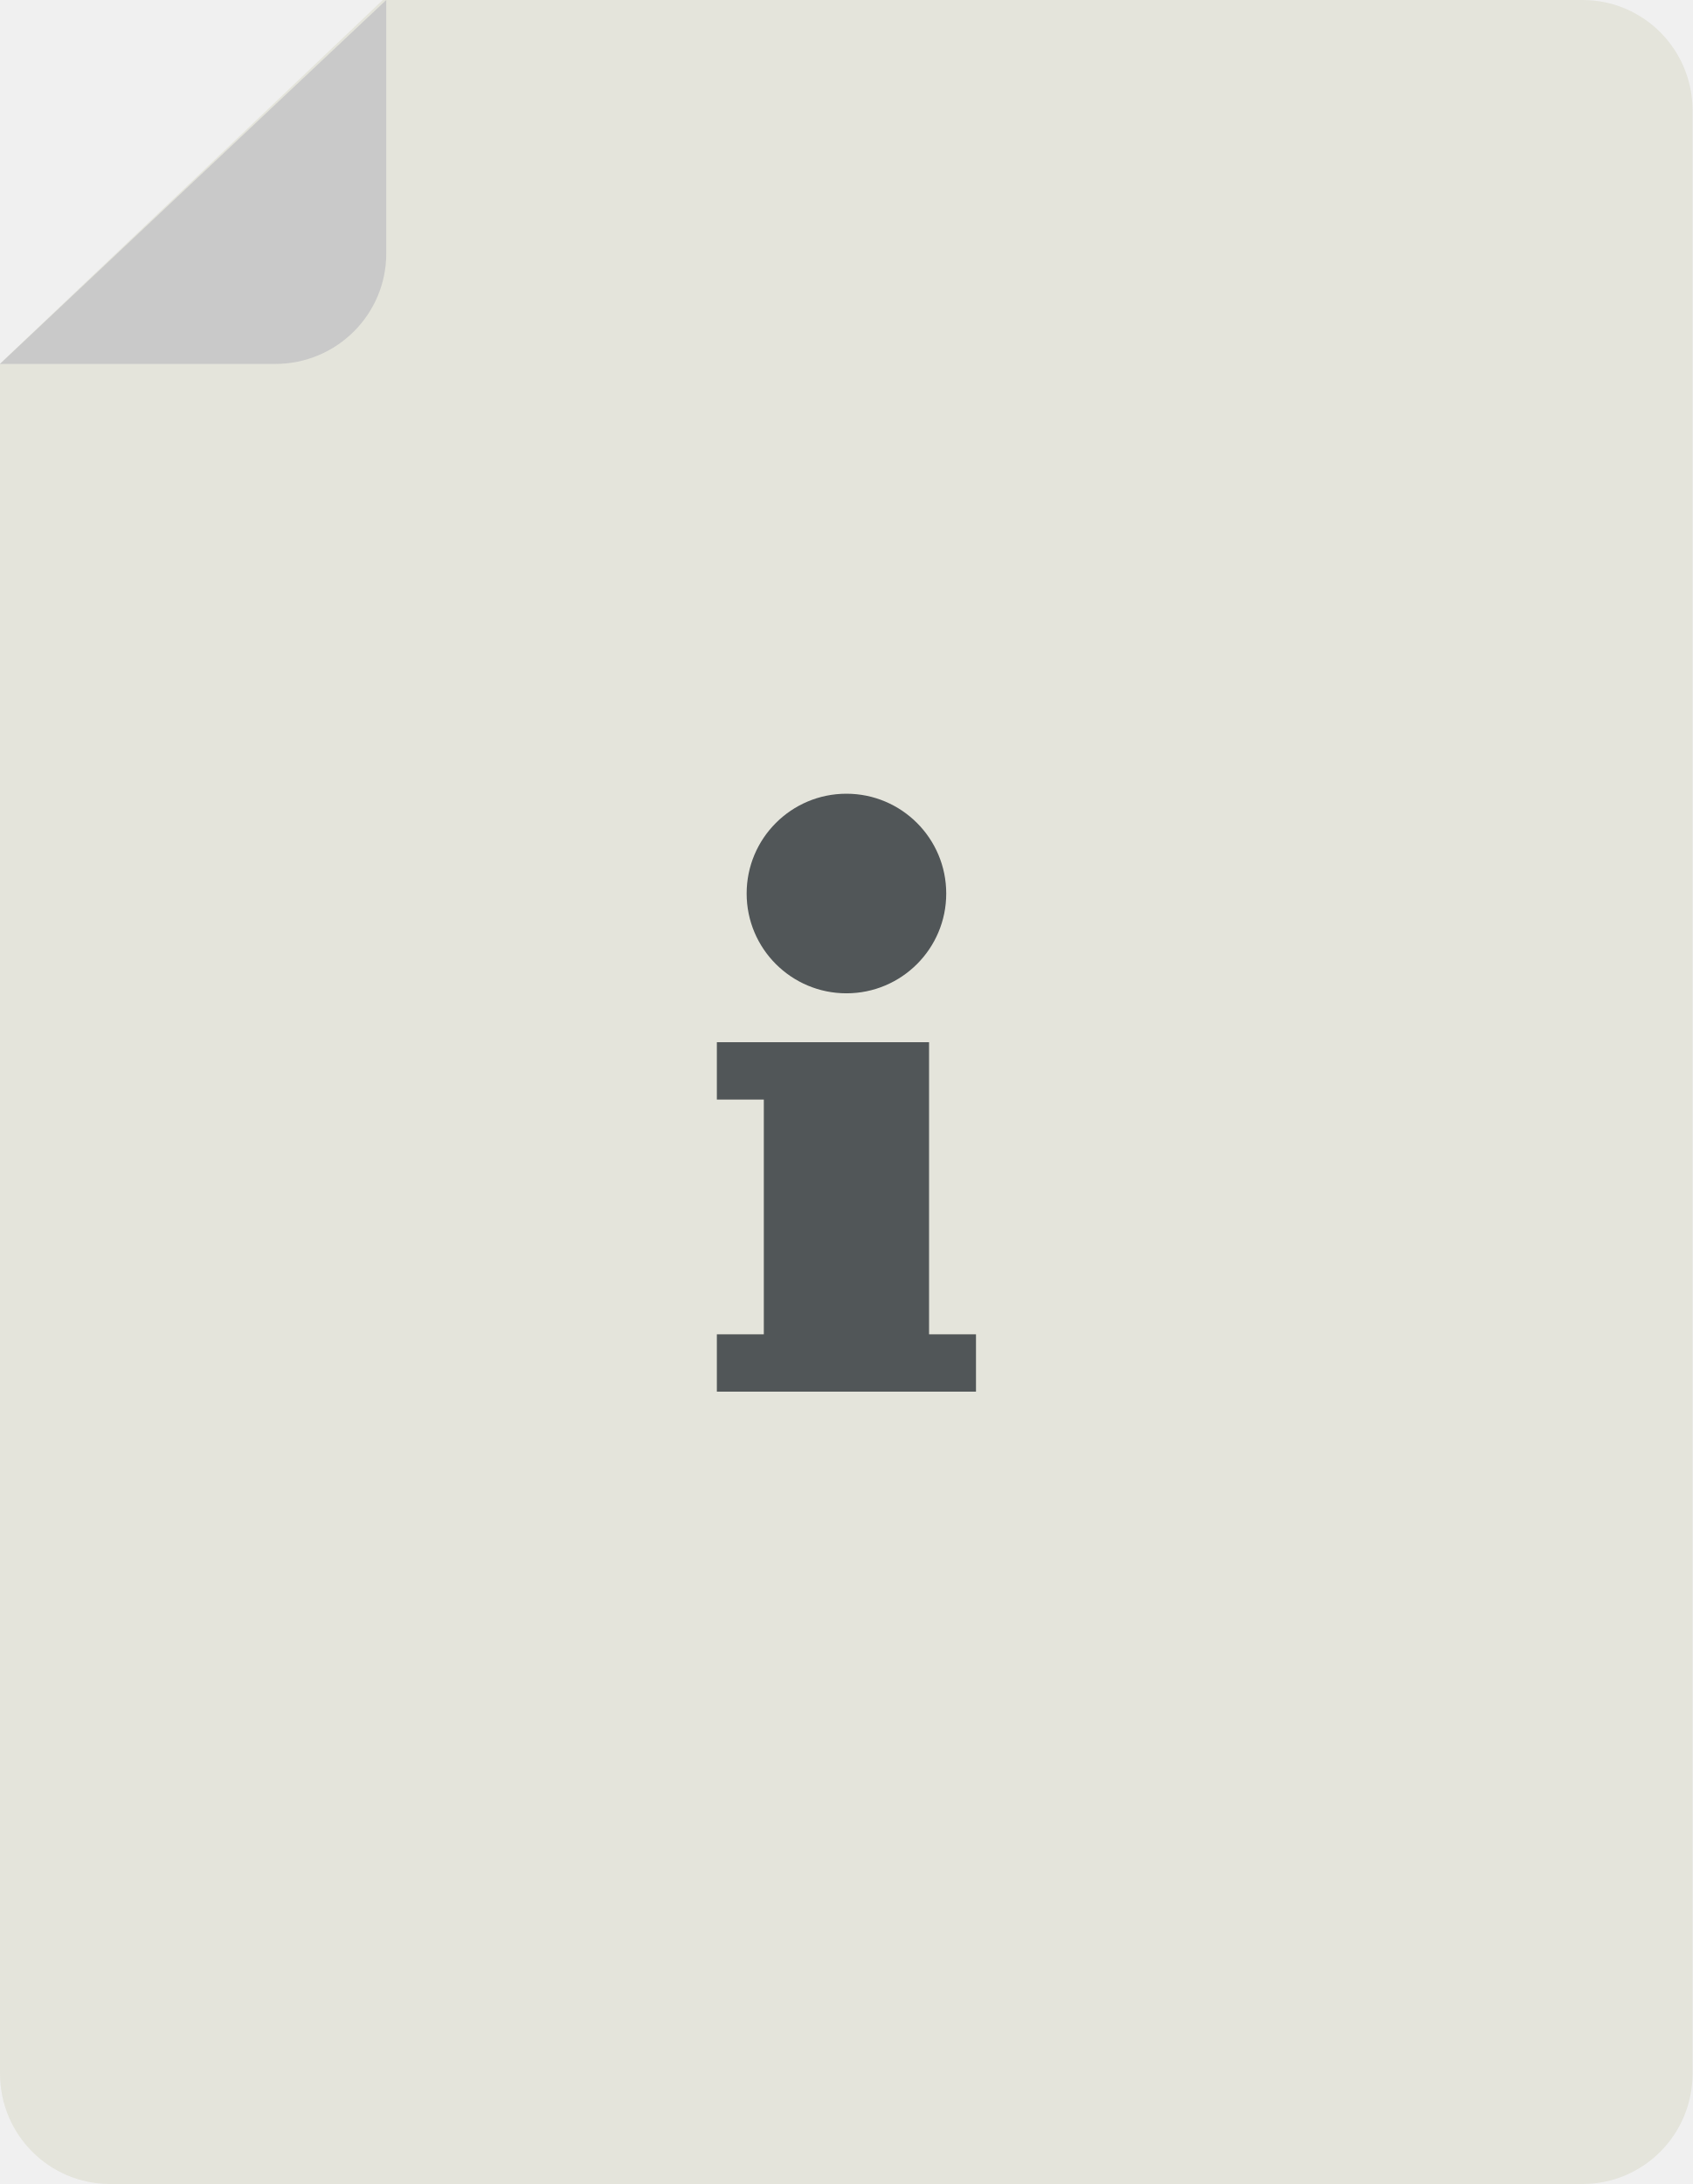
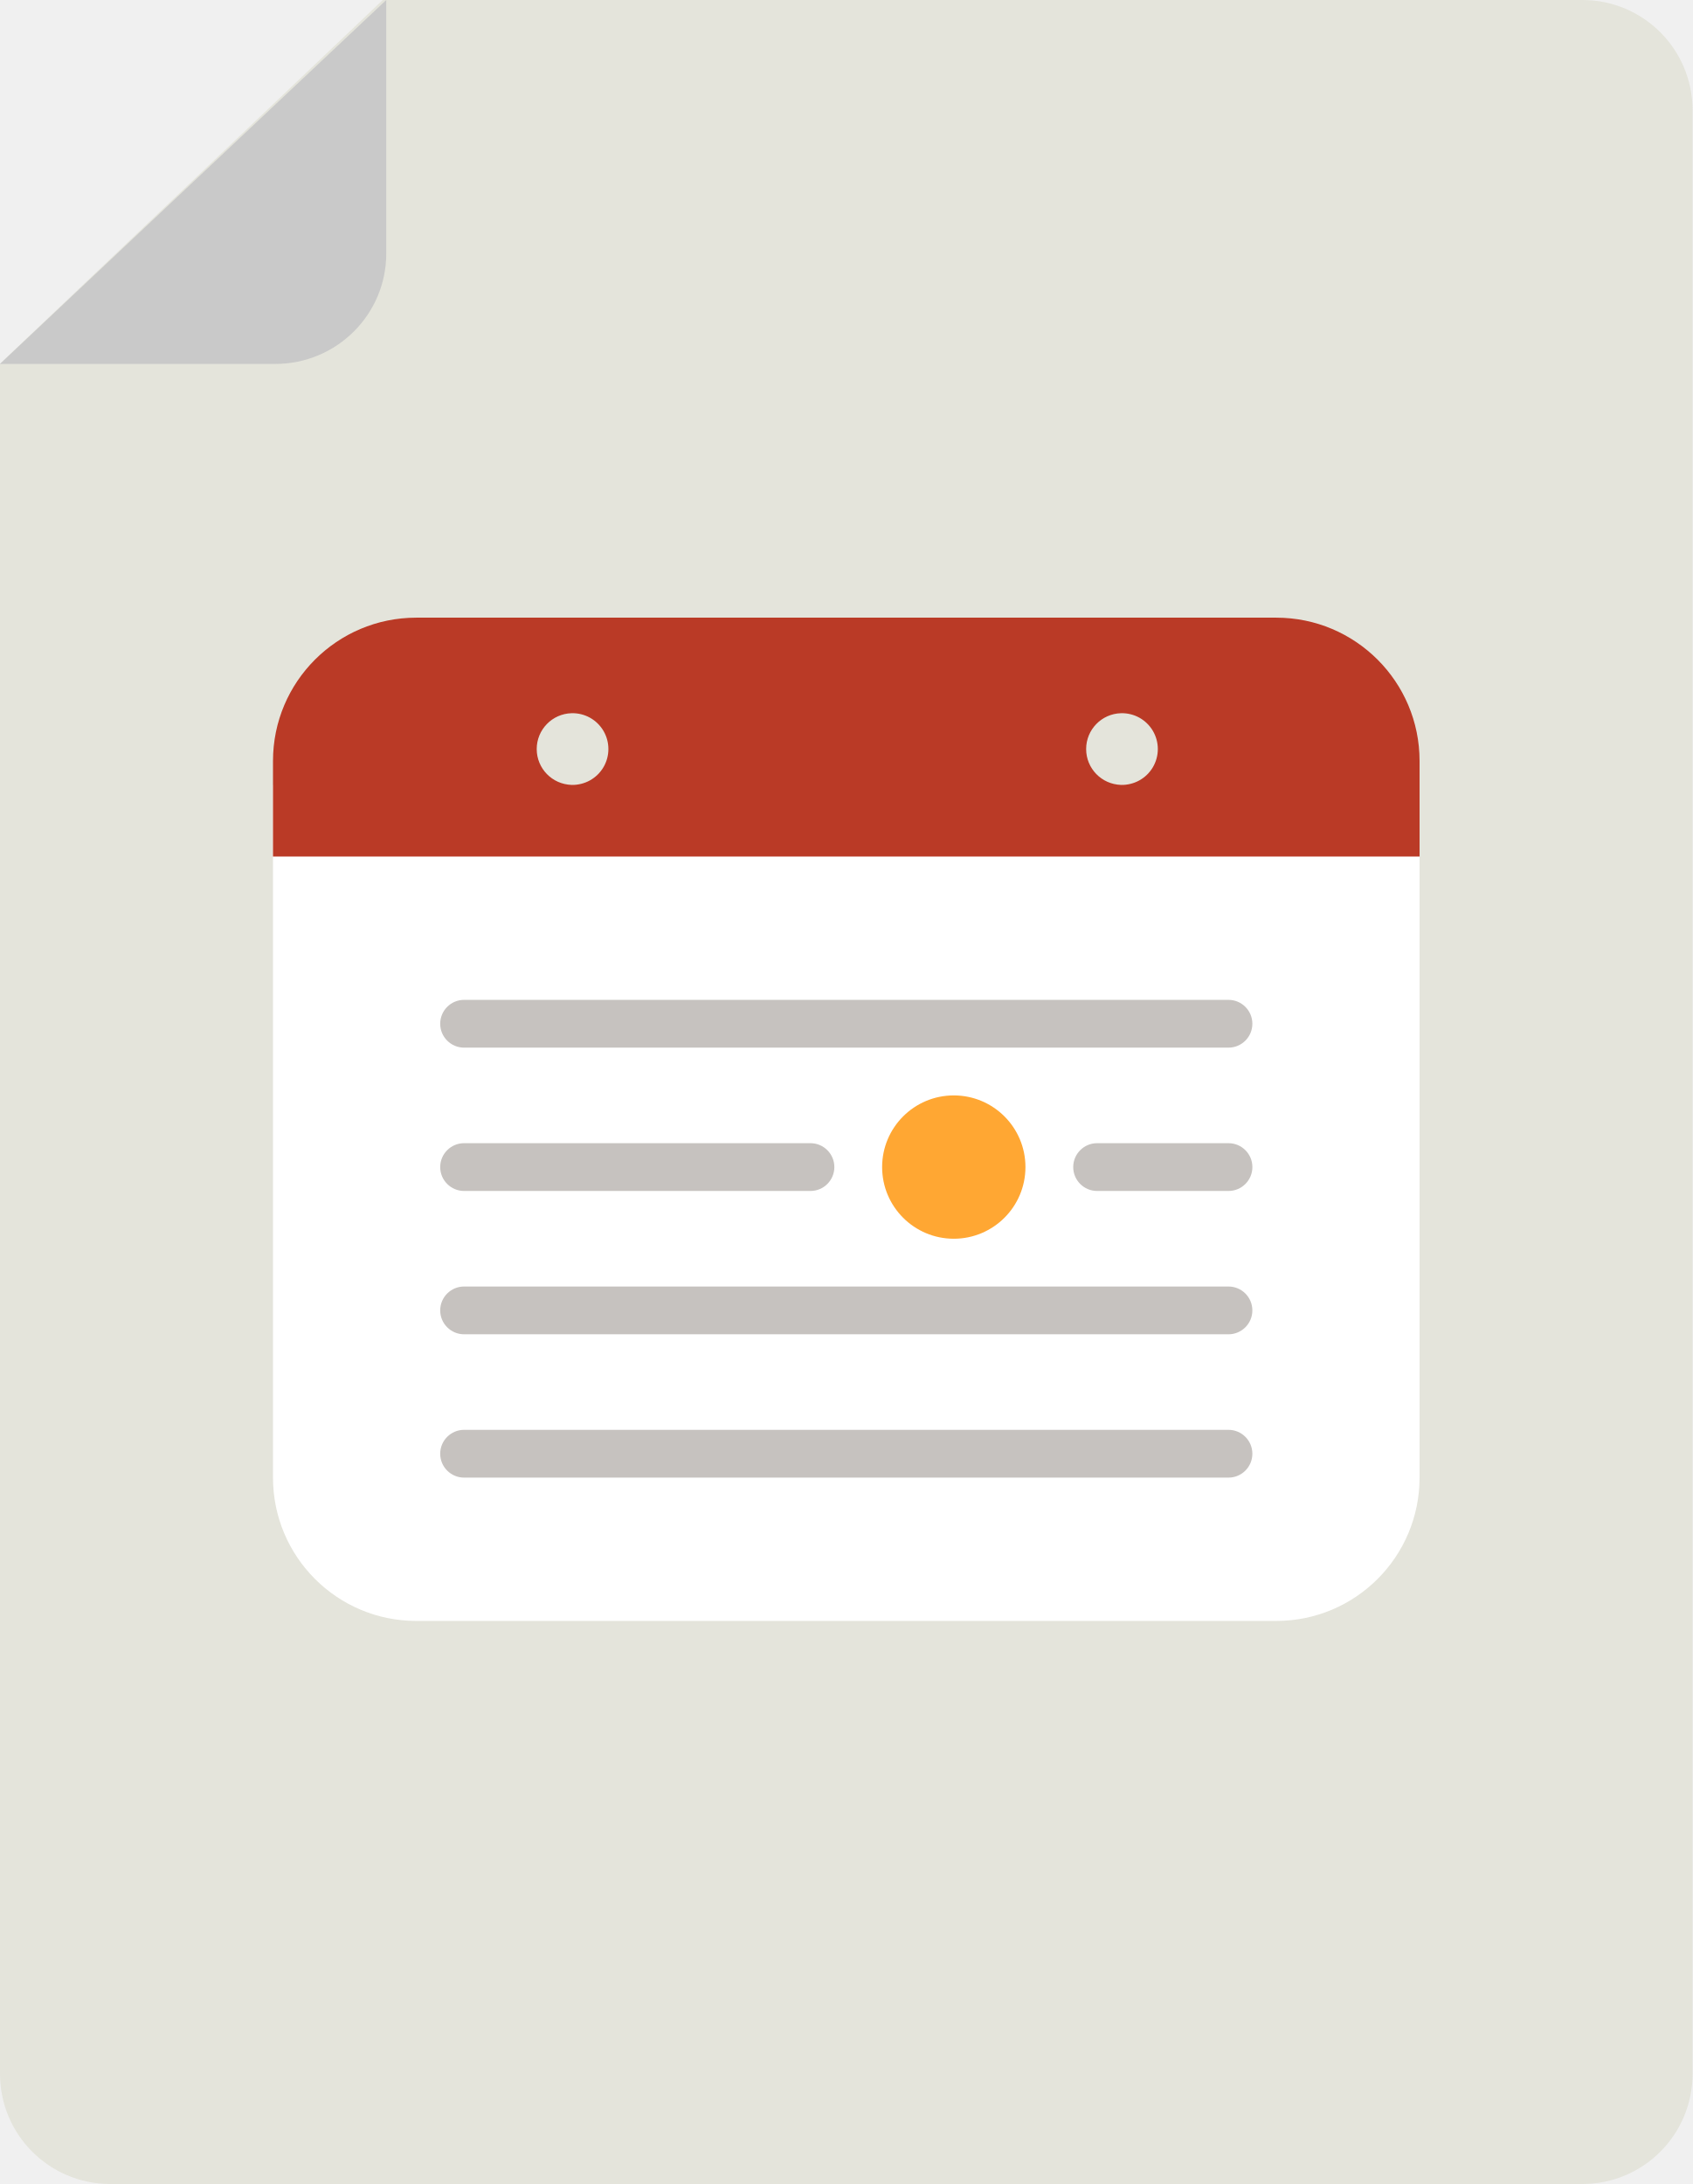
- <svg xmlns="http://www.w3.org/2000/svg" width="62px" height="80px" viewBox="0 0 62 80" version="1.1">
-   <g stroke="none" stroke-width="1" fill="none" fill-rule="evenodd">
-     <path d="M-1.13686838e-13,13.322 L-1.13686838e-13,75.957 C-1.13686838e-13,78.19 1.803,80 4.029,80 L57.973,80 C60.197,80 62,78.19 62,75.957 L62,4.043 C62,1.81 60.197,0 57.973,0 L14.021,0 L-1.13686838e-13,13.322 Z" fill="#E4E4DB" />
-     <g transform="translate(26.25926, 29.07407)" fill="#515658">
-       <polygon points="7.773 19.802 7.773 11.203 7.773 9.102 1.72 9.102 0 9.102 0 11.203 1.72 11.203 1.72 19.802 0 19.802 0 21.902 9.492 21.902 9.492 19.802" />
-       <path d="M4.746,7.311 C6.765,7.311 8.402,5.674 8.402,3.656 C8.402,1.637 6.765,0 4.746,0 C2.727,0 1.091,1.637 1.091,3.656 C1.091,5.674 2.727,7.311 4.746,7.311" />
+ <svg xmlns="http://www.w3.org/2000/svg" width="62" height="80" viewBox="0 0 62 80">
+   <g fill="none" fill-rule="evenodd">
+     <path fill="#E4E4DB" d="M0 13.322v62.635A4.036 4.036 0 0 0 4.029 80h53.944A4.035 4.035 0 0 0 62 75.957V4.043A4.035 4.035 0 0 0 57.973 0H14.021L0 13.322z" />
+     <path fill="#C9C9C9" d="M14.149 0v9.285c0 2.235-1.82 4.046-4.066 4.046H0L14.149 0z" />
+     <path fill="#FFF" d="M52 54.125c0 2.9-2.35 5.25-5.25 5.25h-31.5a5.25 5.25 0 0 1-5.25-5.25V28.75h42v25.375z" />
+     <path fill="#BA3A26" d="M15.25 22.625h31.5c2.9 0 5.25 2.35 5.25 5.25v3.5H10v-3.5c0-2.9 2.35-5.25 5.25-5.25zm25.813 6.125a1.313 1.313 0 1 0 0-2.625 1.313 1.313 0 0 0 0 2.625zm-20.126 0a1.313 1.313 0 1 0 0-2.625 1.313 1.313 0 0 0 0 2.625z" />
+     <g transform="translate(16.125 36.625)">
+       <rect width="29.75" height="1.75" fill="#C6C2BF" rx=".875" />
+       <rect width="6.563" height="1.75" x="23.188" y="5.25" fill="#C6C2BF" rx=".875" />
+       <rect width="14.438" height="1.75" y="5.25" fill="#C6C2BF" rx=".875" />
+       <rect width="29.75" height="1.75" y="10.5" fill="#C6C2BF" rx=".875" />
+       <rect width="29.75" height="1.75" y="15.75" fill="#C6C2BF" rx=".875" />
+       <circle cx="18.813" cy="6.125" r="2.625" fill="#FFA733" />
    </g>
-     <path d="M14.149,0 L14.149,9.285 C14.149,11.52 12.329,13.331 10.083,13.331 L0,13.331 L14.149,0 Z" fill="#C9C9C9" />
  </g>
</svg>
